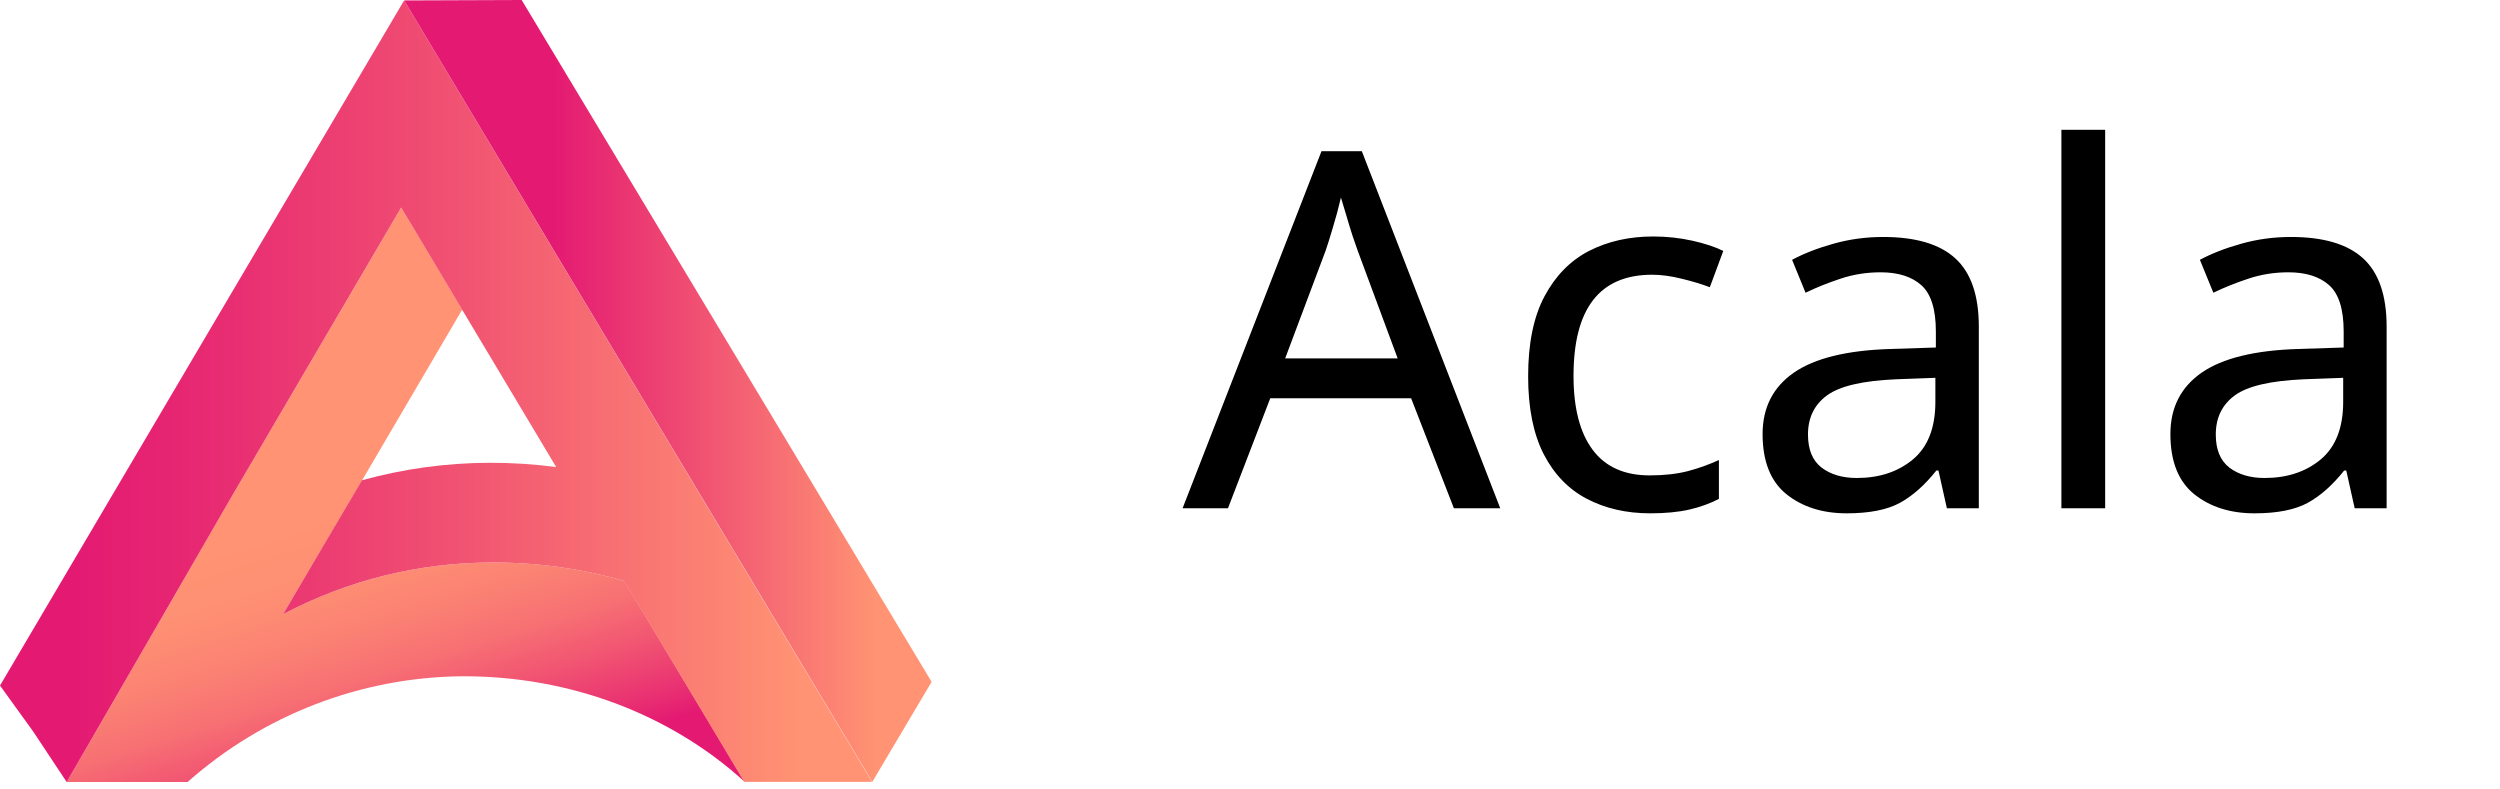
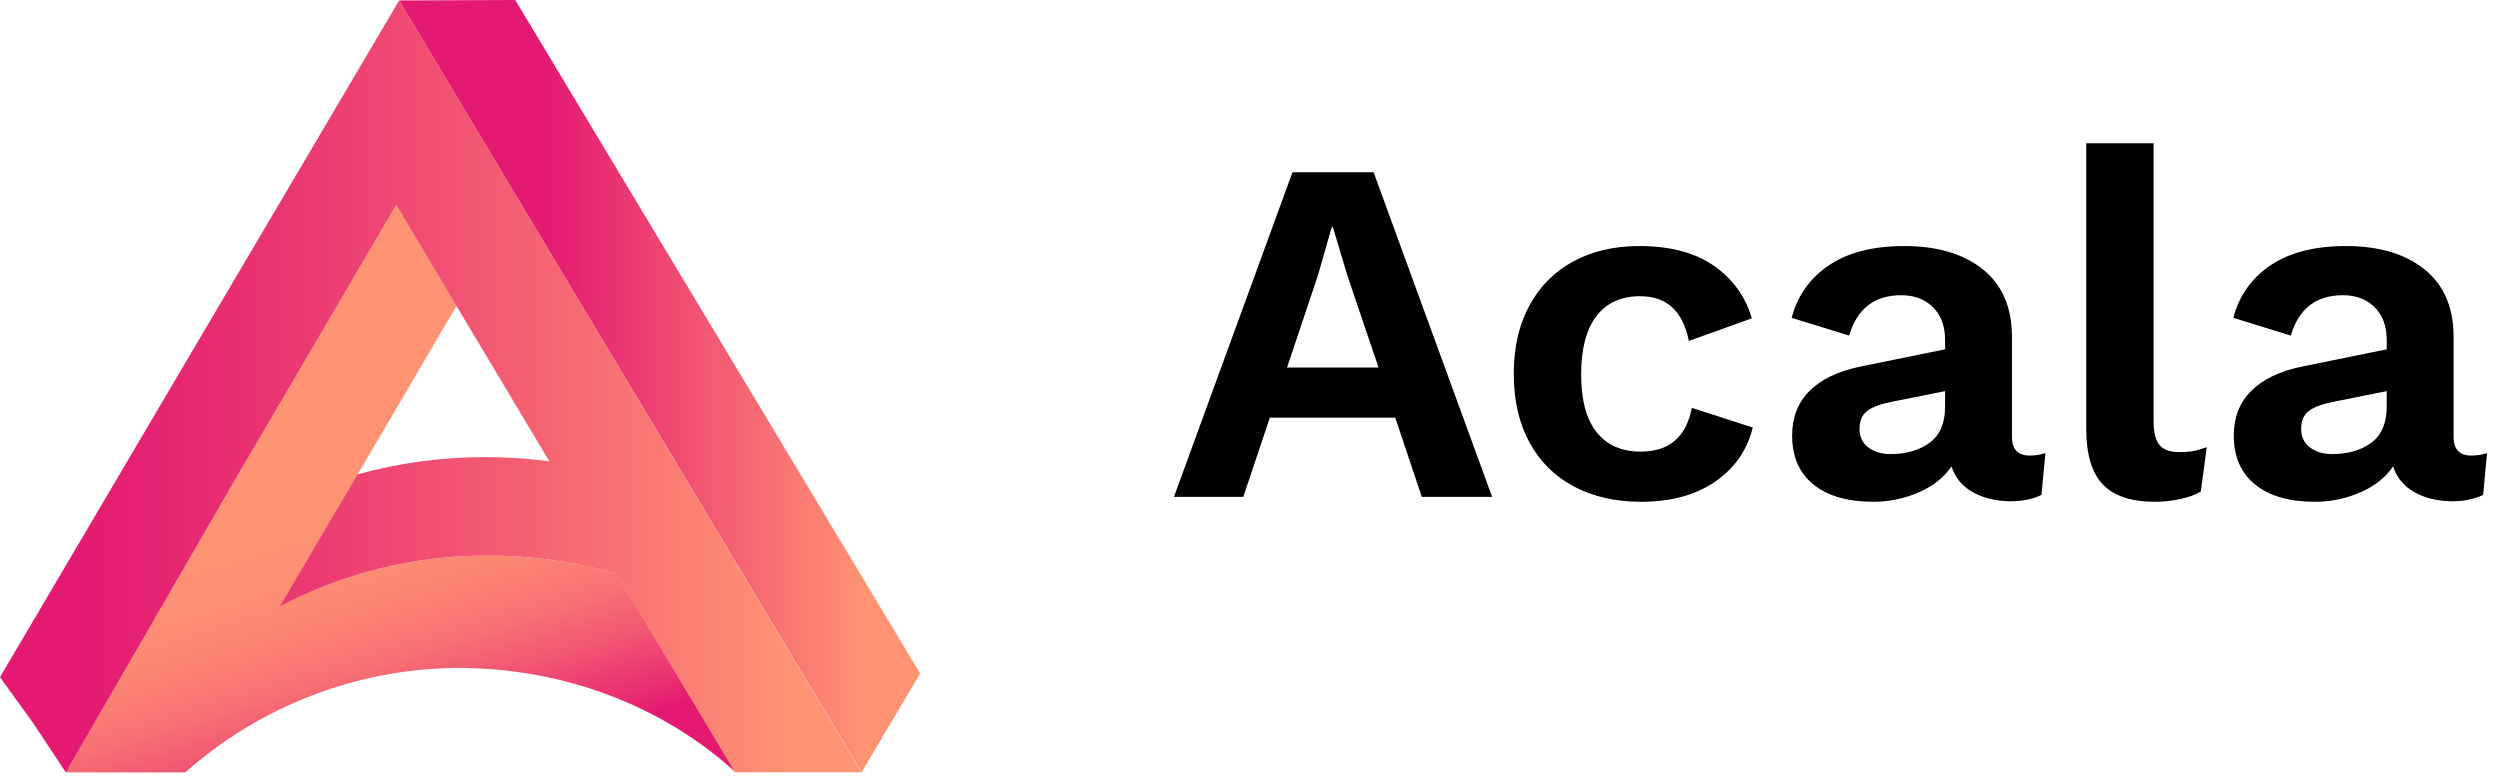
- <svg xmlns="http://www.w3.org/2000/svg" width="241px" height="76px" viewBox="0 0 241 76" version="1.1">
+ <svg xmlns="http://www.w3.org/2000/svg" width="170px" height="53px" viewBox="0 0 170 53" version="1.1">
  <defs>
    <linearGradient x1="27.532%" y1="23.676%" x2="55.538%" y2="101.285%" id="linearGradient-1">
      <stop stop-color="#FF9373" offset="39%" />
      <stop stop-color="#FE8F73" offset="51%" />
      <stop stop-color="#FB8373" offset="62%" />
      <stop stop-color="#F77073" offset="73%" />
      <stop stop-color="#F15472" offset="83%" />
      <stop stop-color="#E93172" offset="94%" />
      <stop stop-color="#E41A72" offset="100%" />
    </linearGradient>
    <linearGradient x1="100.029%" y1="49.988%" x2="8.648%" y2="49.988%" id="linearGradient-2">
      <stop stop-color="#FF9373" offset="9%" />
      <stop stop-color="#FD8A73" offset="15%" />
      <stop stop-color="#F04E72" offset="55%" />
      <stop stop-color="#E72872" offset="85%" />
      <stop stop-color="#E41A72" offset="100%" />
    </linearGradient>
    <linearGradient x1="89.198%" y1="49.996%" x2="28.401%" y2="49.996%" id="linearGradient-3">
      <stop stop-color="#FF9373" offset="0%" />
      <stop stop-color="#E41A72" offset="100%" />
    </linearGradient>
  </defs>
  <g id="Page-1" stroke="none" stroke-width="1" fill="none" fill-rule="evenodd">
-     <g id="logo-with-name">
-       <g id="Acala" transform="translate(114, 4)" fill="#000000" font-family="WorkSans-Medium, Work Sans" font-size="48" font-weight="400">
-         <text>
-           <tspan x="0" y="45">Acala</tspan>
-         </text>
-       </g>
-       <g id="logo.98c8c4e9" fill-rule="nonzero">
-         <path d="M60.177,56.005 C56.057,54.804 51.784,54.206 47.493,54.229 C40.45,54.212 33.511,55.924 27.284,59.213 L31.316,52.386 L34.893,46.323 L44.552,29.855 L53.647,45.013 L38.671,20.008 L22.549,47.493 L6.427,75.383 L18.086,75.383 C25.379,68.917 34.758,65.298 44.504,65.191 C55.187,65.149 64.845,69.029 71.788,75.371 L60.177,56.005 Z" id="Path" fill="url(#linearGradient-1)" />
-         <path d="M38.956,0.042 L19.475,33.056 L0,66.088 L3.213,70.539 L6.427,75.389 L22.549,47.499 L38.671,20.008 L53.616,45.025 C51.484,44.743 49.335,44.605 47.183,44.613 C43.03,44.623 38.897,45.19 34.893,46.298 L31.316,52.361 L27.284,59.213 C33.504,55.927 40.434,54.216 47.468,54.229 C51.76,54.206 56.032,54.804 60.153,56.005 L71.739,75.371 L84.066,75.371 L38.956,0.042 Z" id="Path" fill="url(#linearGradient-2)" />
-         <polygon id="Path" fill="url(#linearGradient-3)" points="38.956 0.042 84.09 75.371 89.807 65.731 50.288 0" />
+     <g id="ACALA-Copy-5" transform="translate(-360, -19)" fill-rule="nonzero">
+       <g id="Group-65" transform="translate(360, 19)">
+         <path d="M84.543,33.787 L86.349,28.403 L94.877,28.403 L96.683,33.787 L101.465,33.787 L93.405,11.715 L87.887,11.715 L79.828,33.787 L84.543,33.787 Z M93.74,24.991 L87.519,24.991 L89.626,18.704 L90.563,15.427 L90.63,15.427 L91.633,18.771 L93.74,24.991 Z M111.598,34.121 C113.627,34.121 115.305,33.664 116.631,32.75 C117.958,31.836 118.81,30.61 119.19,29.071 L119.19,29.071 L115.043,27.734 C114.664,29.718 113.504,30.71 111.565,30.71 C110.271,30.71 109.274,30.27 108.571,29.389 C107.869,28.509 107.518,27.199 107.518,25.46 C107.518,23.721 107.864,22.4 108.555,21.497 C109.246,20.594 110.238,20.142 111.531,20.142 C113.337,20.142 114.441,21.157 114.842,23.186 L114.842,23.186 L119.123,21.647 C118.699,20.176 117.846,18.989 116.564,18.086 C115.282,17.183 113.582,16.731 111.464,16.731 C109.77,16.731 108.282,17.077 107,17.768 C105.718,18.459 104.72,19.457 104.007,20.761 C103.293,22.065 102.936,23.62 102.936,25.426 C102.936,27.232 103.293,28.787 104.007,30.091 C104.72,31.396 105.729,32.393 107.033,33.085 C108.337,33.776 109.859,34.121 111.598,34.121 Z M127.383,34.121 C128.453,34.121 129.479,33.91 130.46,33.486 C131.441,33.062 132.188,32.471 132.7,31.713 C132.946,32.471 133.419,33.051 134.122,33.452 C134.824,33.854 135.666,34.066 136.647,34.088 C137.516,34.088 138.241,33.943 138.82,33.653 L138.82,33.653 L139.088,30.81 C138.753,30.922 138.397,30.978 138.018,30.978 C137.215,30.978 136.814,30.554 136.814,29.707 L136.814,29.707 L136.814,22.918 C136.814,20.911 136.156,19.379 134.841,18.32 C133.525,17.261 131.742,16.731 129.49,16.731 C127.372,16.731 125.666,17.166 124.373,18.035 C123.08,18.905 122.233,20.098 121.831,21.614 L121.831,21.614 L125.744,22.818 C126.279,20.99 127.461,20.075 129.289,20.075 C130.181,20.075 130.9,20.349 131.446,20.895 C131.992,21.441 132.266,22.182 132.266,23.119 L132.266,23.119 L132.266,23.754 L126.513,24.925 C124.997,25.237 123.844,25.789 123.052,26.58 C122.261,27.371 121.865,28.38 121.865,29.607 C121.865,31.056 122.35,32.17 123.32,32.951 C124.29,33.731 125.644,34.121 127.383,34.121 Z M128.553,30.877 C127.951,30.877 127.45,30.727 127.049,30.426 C126.647,30.125 126.447,29.707 126.447,29.172 C126.447,28.614 126.625,28.202 126.982,27.934 C127.338,27.667 127.929,27.455 128.754,27.299 L128.754,27.299 L132.266,26.597 L132.266,27.633 C132.266,28.77 131.914,29.595 131.212,30.108 C130.51,30.621 129.624,30.877 128.553,30.877 Z M146.546,34.121 C147.103,34.121 147.671,34.06 148.251,33.937 C148.831,33.815 149.299,33.642 149.656,33.419 L149.656,33.419 L150.057,30.409 C149.678,30.543 149.366,30.632 149.121,30.677 C148.875,30.721 148.563,30.744 148.184,30.744 C147.56,30.744 147.114,30.582 146.847,30.259 C146.579,29.935 146.445,29.395 146.445,28.637 L146.445,28.637 L146.445,9.742 L141.864,9.742 L141.864,29.138 C141.864,30.877 142.237,32.143 142.984,32.934 C143.731,33.726 144.918,34.121 146.546,34.121 Z M157.414,34.121 C158.485,34.121 159.51,33.91 160.491,33.486 C161.472,33.062 162.219,32.471 162.732,31.713 C162.977,32.471 163.451,33.051 164.153,33.452 C164.855,33.854 165.697,34.066 166.678,34.088 C167.548,34.088 168.272,33.943 168.852,33.653 L168.852,33.653 L169.119,30.81 C168.785,30.922 168.428,30.978 168.049,30.978 C167.247,30.978 166.845,30.554 166.845,29.707 L166.845,29.707 L166.845,22.918 C166.845,20.911 166.188,19.379 164.872,18.32 C163.557,17.261 161.773,16.731 159.521,16.731 C157.403,16.731 155.698,17.166 154.405,18.035 C153.111,18.905 152.264,20.098 151.863,21.614 L151.863,21.614 L155.776,22.818 C156.311,20.99 157.492,20.075 159.321,20.075 C160.212,20.075 160.931,20.349 161.478,20.895 C162.024,21.441 162.297,22.182 162.297,23.119 L162.297,23.119 L162.297,23.754 L156.545,24.925 C155.029,25.237 153.875,25.789 153.084,26.58 C152.292,27.371 151.896,28.38 151.896,29.607 C151.896,31.056 152.381,32.17 153.351,32.951 C154.321,33.731 155.675,34.121 157.414,34.121 Z M158.585,30.877 C157.983,30.877 157.481,30.727 157.08,30.426 C156.679,30.125 156.478,29.707 156.478,29.172 C156.478,28.614 156.656,28.202 157.013,27.934 C157.37,27.667 157.961,27.455 158.786,27.299 L158.786,27.299 L162.297,26.597 L162.297,27.633 C162.297,28.77 161.946,29.595 161.244,30.108 C160.541,30.621 159.655,30.877 158.585,30.877 Z" id="Acala" fill="#000000" />
+         <g id="logo.98c8c4e9">
+           <path d="M41.926,39.02 C39.056,38.183 36.079,37.766 33.089,37.782 C28.183,37.771 23.348,38.963 19.009,41.255 L21.819,36.498 L24.311,32.274 L31.04,20.801 L37.377,31.361 L26.943,13.94 L15.71,33.089 L4.478,52.521 L12.601,52.521 C17.682,48.016 24.217,45.495 31.007,45.42 C38.45,45.39 45.179,48.094 50.016,52.513 L41.926,39.02 Z" id="Path" fill="url(#linearGradient-1)" />
+           <path d="M27.141,0.03 L13.569,23.031 L0,46.045 L2.239,49.146 L4.478,52.525 L15.71,33.093 L26.943,13.94 L37.356,31.37 C35.87,31.173 34.373,31.077 32.874,31.083 C29.98,31.09 27.1,31.485 24.311,32.257 L21.819,36.481 L19.009,41.255 C23.343,38.966 28.171,37.774 33.072,37.782 C36.062,37.766 39.039,38.183 41.91,39.02 L49.982,52.513 L58.57,52.513 L27.141,0.03 Z" id="Path" fill="url(#linearGradient-2)" />
+           <polygon id="Path" fill="url(#linearGradient-3)" points="27.141 0.03 58.587 52.513 62.571 45.796 35.037 0" />
+         </g>
      </g>
    </g>
  </g>
</svg>
